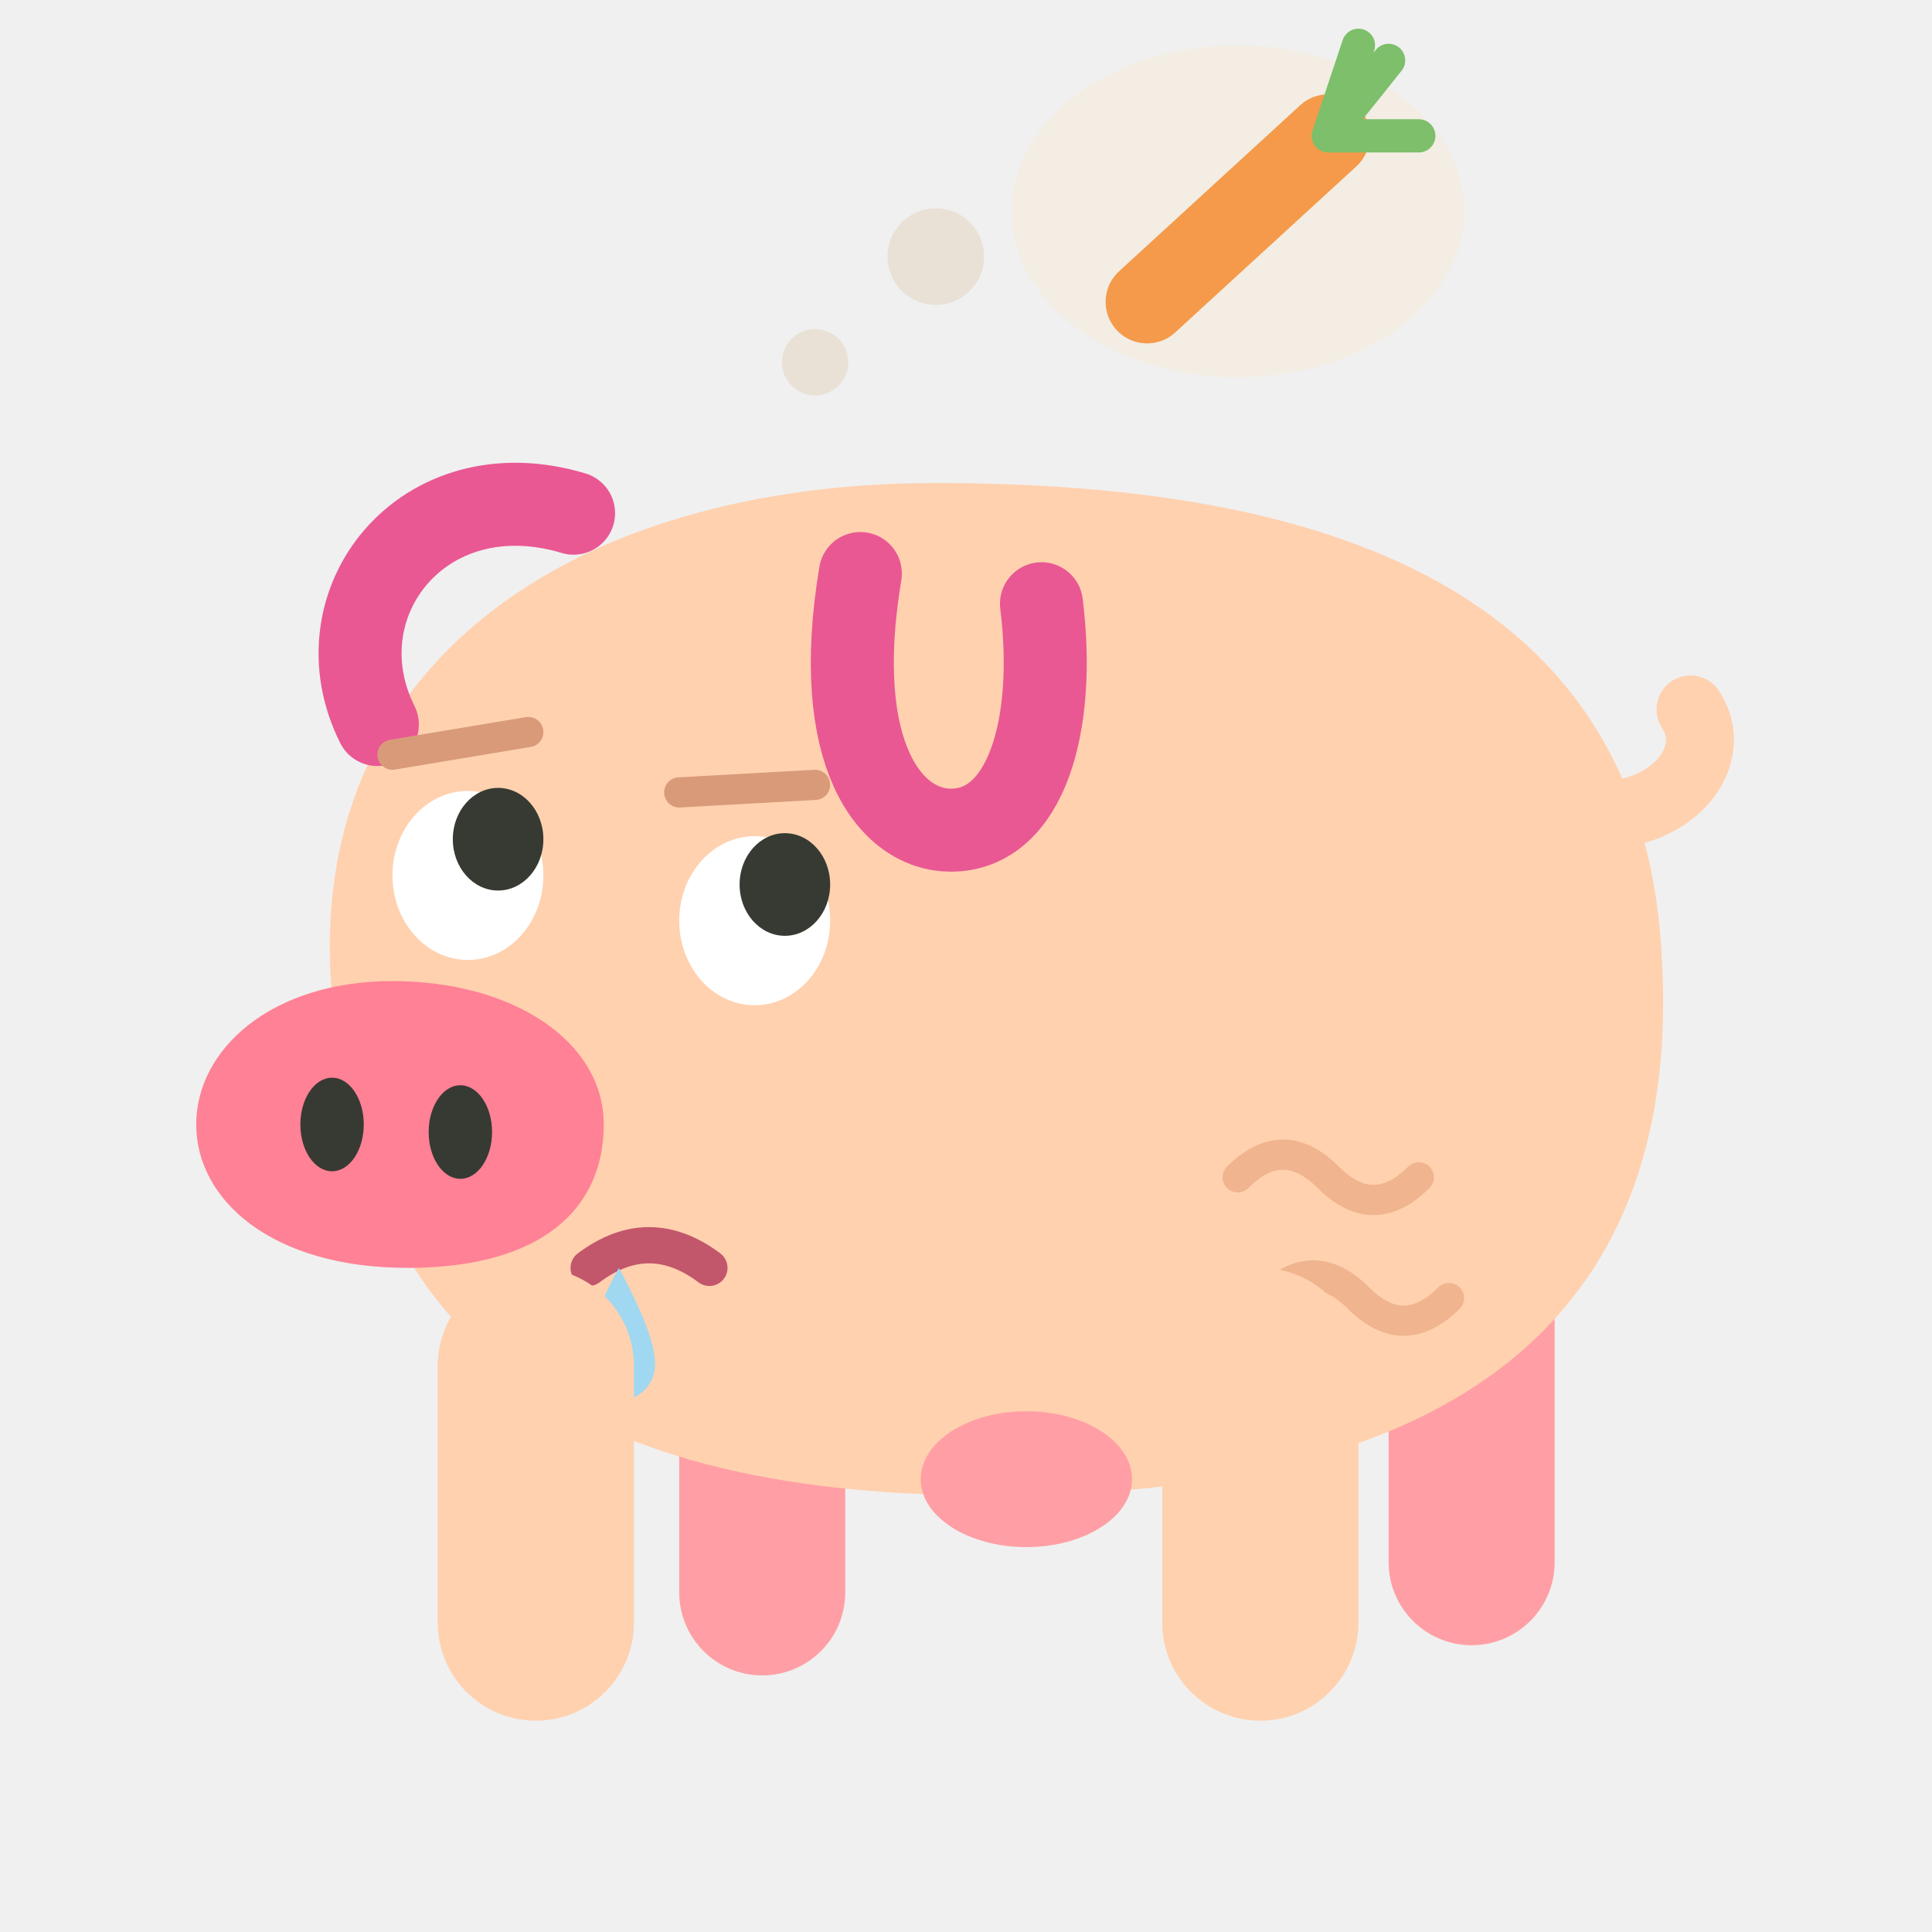
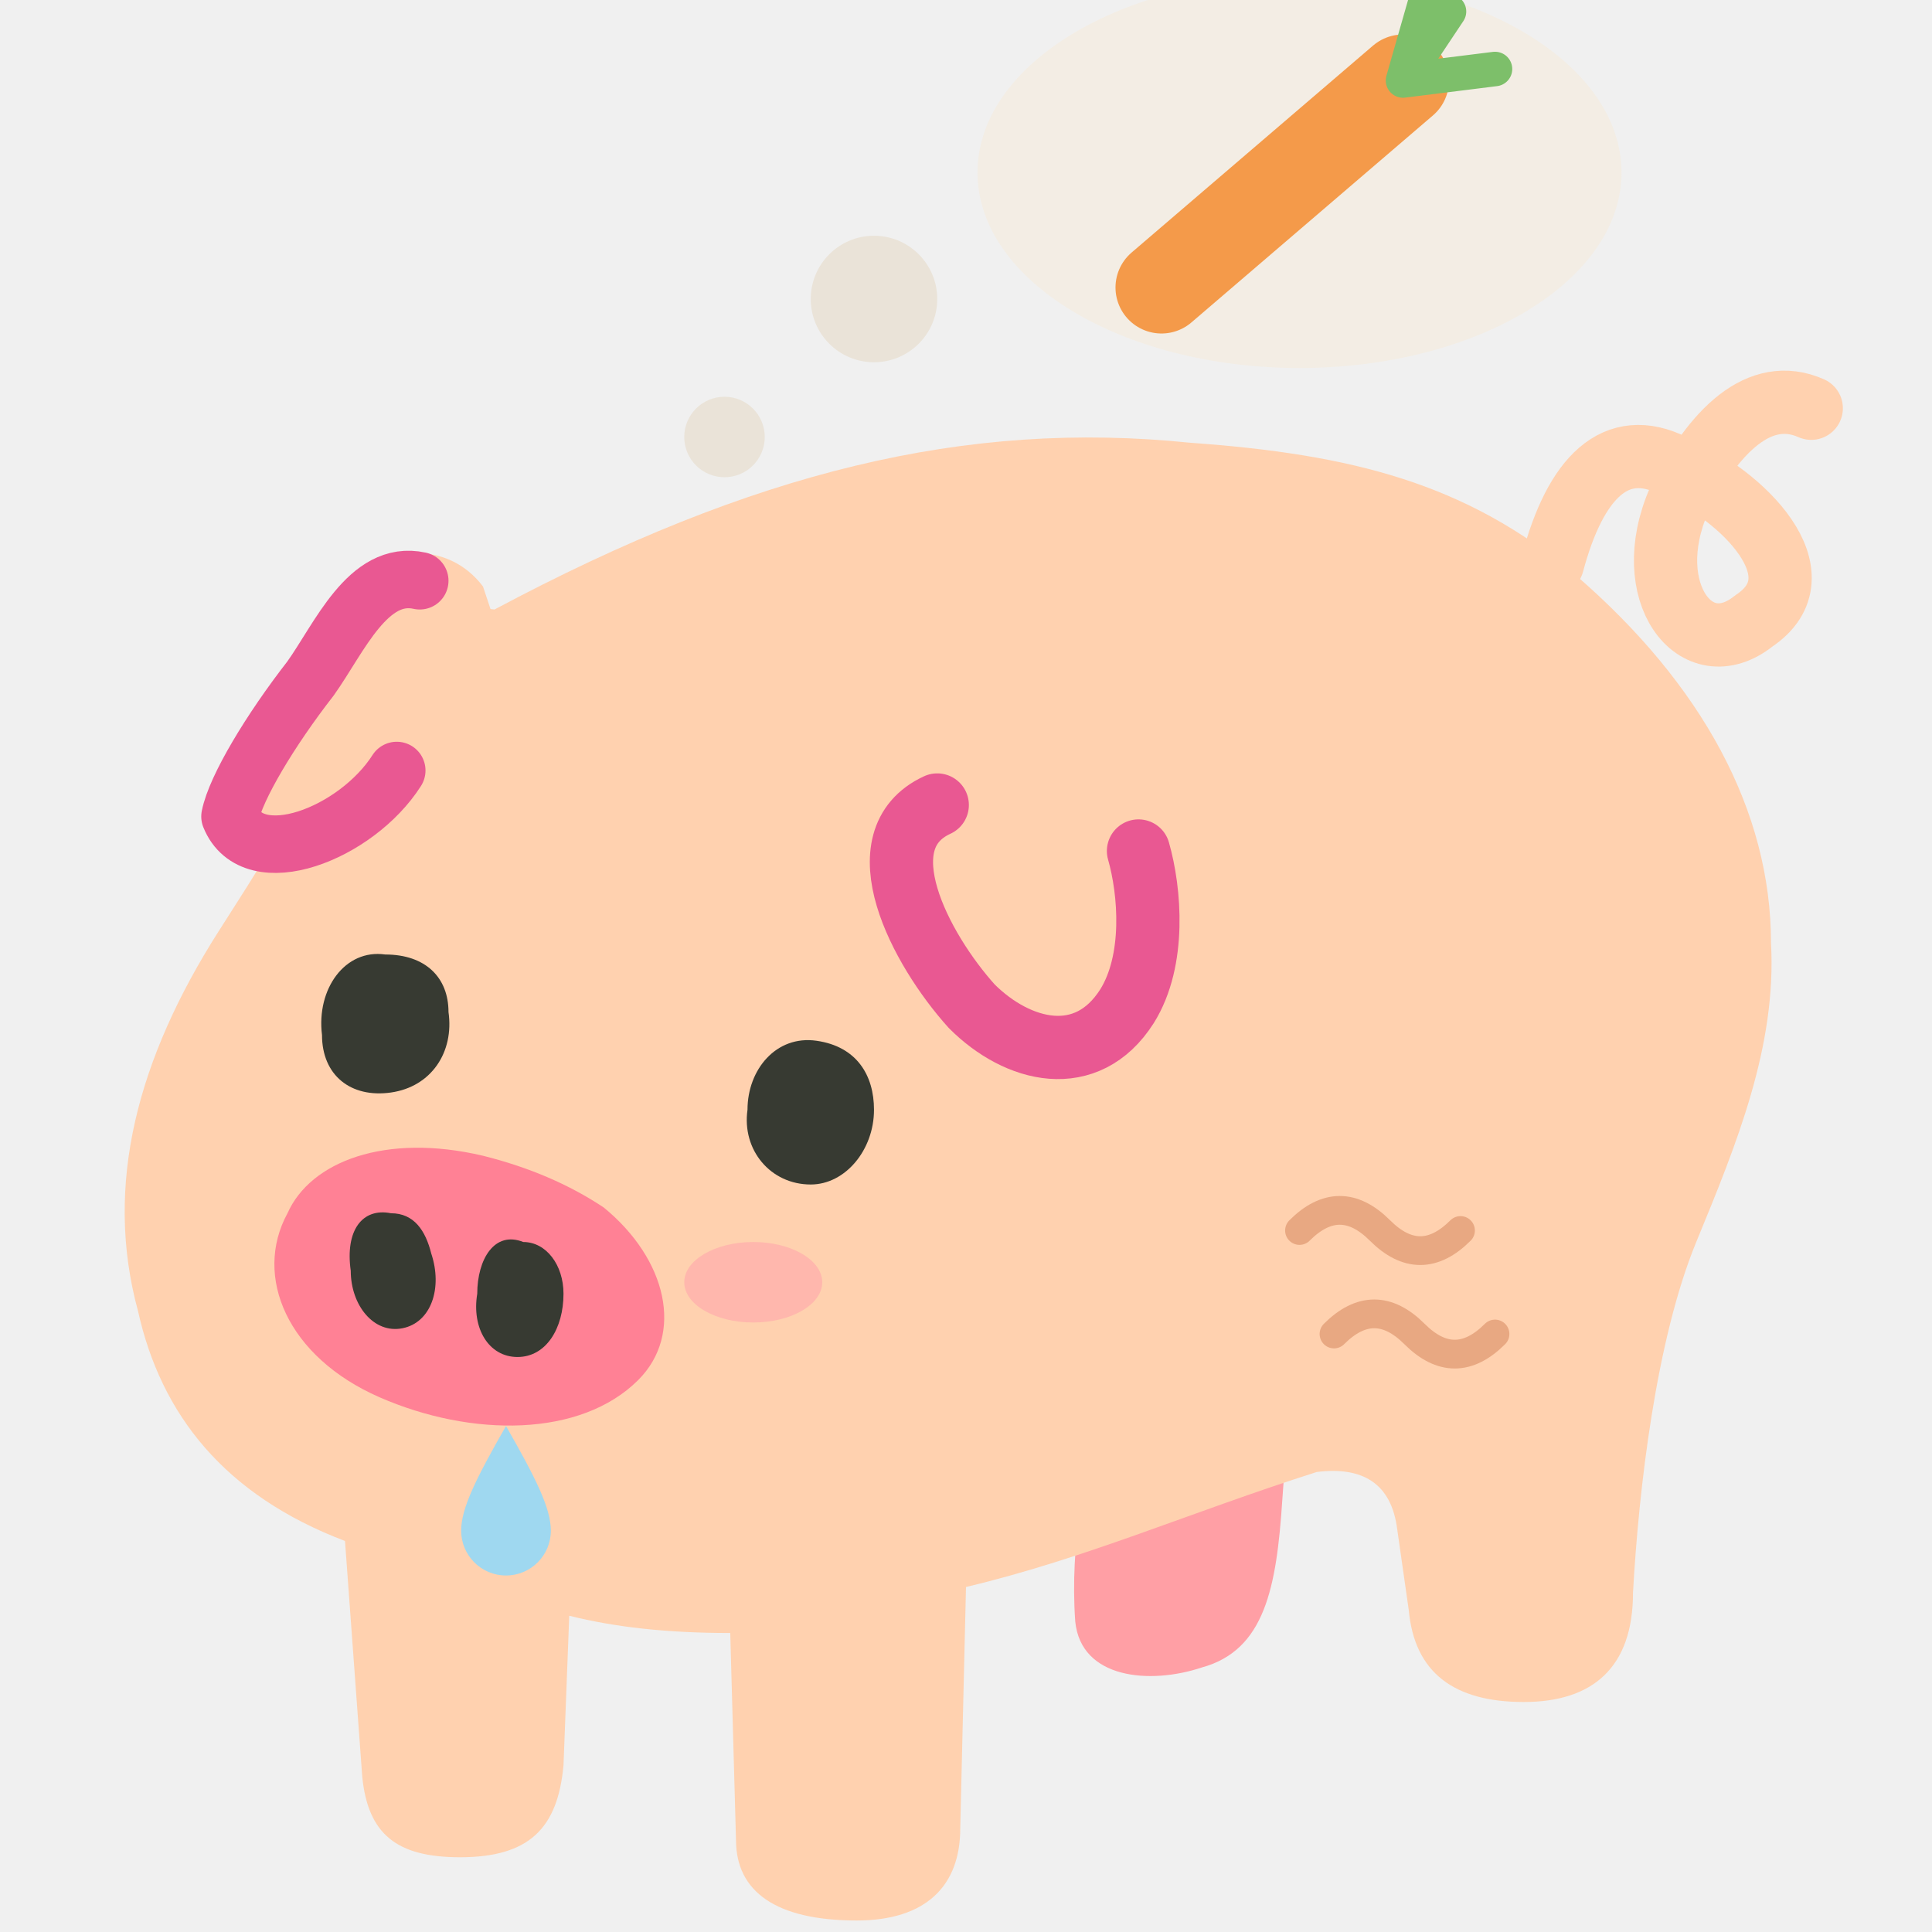
- <svg xmlns="http://www.w3.org/2000/svg" viewBox="0 0 128 128" width="128" height="128" role="img" aria-label="饿了">
+ <svg xmlns="http://www.w3.org/2000/svg" viewBox="24 -36 336 336" width="128" height="128" role="img" aria-label="饿了">
  <style>
-     .look{animation:look 2.4s ease-in-out infinite;transform-origin:40px 60px}
+     .eye{animation:blink 4.2s infinite;transform-box:fill-box;transform-origin:50% 50%}
+     .tail{animation:wag 1.4s ease-in-out infinite;transform-origin:296px 64px}
+     .ear2{animation:flick 5.2s ease-in-out infinite;transform-origin:205px 108px}
+     @keyframes blink{0%,90%,100%{transform:scaleY(1)}93%{transform:scaleY(.1)}}
+     @keyframes wag{50%{transform:rotate(14deg)}}
+     @keyframes flick{0%,80%,100%{transform:rotate(0)}85%{transform:rotate(-12deg)}90%{transform:rotate(4deg)}}
+     .look{animation:look 2.4s ease-in-out infinite;transform-origin:190px 298px}
    .drool{animation:drip 2.4s ease-in infinite;transform-box:fill-box;transform-origin:50% 0}
    .think{animation:dream 2.4s ease-in-out infinite}
    .growl{animation:growl 1.2s ease-in-out infinite}
-     @keyframes look{0%,100%{transform:rotate(0)}50%{transform:rotate(4deg)}}
-     @keyframes drip{0%,30%{transform:scaleY(.3);opacity:1}80%{transform:scaleY(1.4);opacity:1}100%{transform:scaleY(1.4) translateY(6px);opacity:0}}
-     @keyframes dream{0%,100%{transform:translateY(0)}50%{transform:translateY(-3px)}}
+     @keyframes look{0%,100%{transform:rotate(-2deg)}50%{transform:rotate(-4deg)}}
+     @keyframes drip{0%,30%{transform:scaleY(.3);opacity:1}80%{transform:scaleY(1.4);opacity:1}100%{transform:scaleY(1.4) translateY(10px);opacity:0}}
+     @keyframes dream{50%{transform:translateY(-6px)}}
    @keyframes growl{0%,100%{opacity:0}30%,60%{opacity:1}}
    @media (prefers-reduced-motion:reduce){*{animation:none!important}}
  </style>
-   <g stroke-linecap="round" stroke-linejoin="round">
-     <g class="think">
-       <circle cx="54" cy="24" r="2.2" fill="#E9E1D6" />
-       <circle cx="62" cy="17" r="3.2" fill="#E9E1D6" />
-       <ellipse cx="82" cy="14" rx="15" ry="11" fill="#F3EDE4" />
-       <path d="M76 20L88 9" fill="none" stroke="#F49A4A" stroke-width="5.5" />
-       <path d="M88 9L92 4M88 9L94 9M88 9L90 3" fill="none" stroke="#7DBF6A" stroke-width="2.2" />
+   <g class="think">
+     <circle cx="150" cy="40" r="7" fill="#EAE3D8" />
+     <circle cx="176" cy="16" r="11" fill="#EAE3D8" />
+     <ellipse cx="250" cy="-6" rx="56" ry="34" fill="#F3EDE4" />
+     <path d="M226 14L268-22" fill="none" stroke="#F49A4A" stroke-width="16" stroke-linecap="round" />
+     <path d="M268-22L276-34M268-22L284-24M268-22L272-36" fill="none" stroke="#7DBF6A" stroke-width="6" stroke-linecap="round" />
+   </g>
+   <g class="look">
+     <g class="pig" stroke-linecap="round" stroke-linejoin="round">
+       <path fill="#FF9FA5" d="M214 210C213 221 210 232 211 246C212 256 224 257 233 254C244 251 246 240 247 225L248 211Z" />
+       <path class="tail" d="M294 62C298 47 305 40 315 45C327 50 341 64 329 72C319 80 309 67 316 51C322 39 330 31 339 35" fill="none" stroke="#FFD1AF" stroke-width="11" />
+       <path fill="#FFD1AF" d="M110 70C155 46 192 37 231 41C259 43 279 48 298 64C320 83 332 105 332 128C333 146 326 163 319 180C312 197 309 223 308 241C308 254 301 260 289 260C277 260 270 255 269 244L267 230C266 222 261 219 253 220C231 227 213 235 192 240L191 282C191 292 185 298 173 298C159 298 152 293 152 284L151 248C140 248 131 247 123 245L122 271C121 282 116 287 104 287C93 287 88 283 87 273L84 232C63 224 52 210 48 192C42 170 48 148 62 126C69 115 75 106 80 94C87 79 96 68 110 70Z" />
+       <path fill="#FFD1AF" d="M63 107C64 97 75 81 84 68C90 58 102 58 108 66L115 87L90 113Z" />
+       <path class="ear1" d="M97 65C88 63 83 75 78 82C71 91 65 101 64 106C68 116 86 109 93 98" fill="none" stroke="#E95892" stroke-width="10" />
+       <path class="ear2" d="M187 104C174 110 184 129 193 139C201 147 213 150 220 139C225 131 224 119 222 112" fill="none" stroke="#E95892" stroke-width="11" />
+       <path class="eye" fill="#373A32" d="M91 130C84 129 79 136 80 144C80 151 85 155 92 154C99 153 103 147 102 140C102 134 98 130 91 130Z" />
+       <path class="eye" fill="#373A32" d="M166 145C159 144 154 150 154 157C153 164 158 170 165 170C171 170 176 164 176 157C176 151 173 146 166 145Z" />
+       <path fill="#FF8195" d="M108 165C91 161 78 166 74 175C68 186 74 200 90 207C106 214 125 214 135 204C143 196 140 183 129 174C123 170 116 167 108 165Z" />
+       <path fill="#373A32" d="M92 175C87 174 84 178 85 185C85 191 89 196 94 195C99 194 101 188 99 182C98 178 96 175 92 175Z" />
+       <path fill="#373A32" d="M115 180C110 178 107 183 107 189C106 195 109 200 114 200C119 200 122 195 122 189C122 184 119 180 115 180Z" />
+       <ellipse class="blush" cx="155" cy="187" rx="12" ry="7" fill="#FFAFAC" opacity=".75" />
+       <g class="drool">
+         <path transform="translate(112 212) scale(1.3)" d="M0 0C-4 7-6 11-6 14a6 6 0 0 0 12 0c0-3-2-7-6-14Z" fill="#9FD8F0" />
+       </g>
    </g>
-     <rect x="45" y="84" width="11" height="27" rx="5.5" fill="#FF9FA5" />
-     <rect x="92" y="82" width="11" height="27" rx="5.5" fill="#FF9FA5" />
-     <path d="M106 54c5 0 8-4 6-7" fill="none" stroke="#FFD1AF" stroke-width="4.5" />
-     <path d="M22 66C20 44 38 32 62 32S108 38 110 62 98 98 70 99 24 92 22 66Z" fill="#FFD1AF" />
-     <ellipse cx="68" cy="98" rx="7" ry="4.5" fill="#FF9FA5" />
-     <path class="growl" d="M82 78q3-3 6 0t6 0M84 86q3-3 6 0t6 0" fill="none" stroke="#F0B48E" stroke-width="2" />
-     <g class="look">
-       <path d="M38 34C28 31 21 40 25 48" fill="none" stroke="#E95892" stroke-width="5.5" />
-       <path d="M57 38C55 50 59 55 63 55C68 55 70 48 69 40" fill="none" stroke="#E95892" stroke-width="5.5" />
-       <ellipse cx="31" cy="58" rx="5" ry="5.6" fill="#fff" />
-       <ellipse cx="50" cy="61" rx="5" ry="5.6" fill="#fff" />
-       <ellipse cx="33" cy="55.6" rx="3" ry="3.4" fill="#373A32" />
-       <ellipse cx="52" cy="58.6" rx="3" ry="3.4" fill="#373A32" />
-       <path d="M26 50L35 48.5M45 52.5L54 52" fill="none" stroke="#D99A7A" stroke-width="2" />
-       <path d="M26 65c-8 0-13 4.5-13 9.5S18 84 27 84s13-4 13-9.5S34 65 26 65Z" fill="#FF8195" />
-       <ellipse cx="22" cy="74.5" rx="2.1" ry="3.1" fill="#373A32" />
-       <ellipse cx="30.5" cy="75" rx="2.1" ry="3.1" fill="#373A32" />
-       <path d="M39 84Q43 81 47 84" fill="none" stroke="#C2566B" stroke-width="2.4" />
-       <path class="drool" d="M41 84c-1.6 3-2.4 5-2.4 6.4a2.4 2.4 0 0 0 4.8 0c0-1.4-.8-3.4-2.4-6.4Z" fill="#9FD8F0" />
-     </g>
-     <rect x="29" y="84" width="13" height="30" rx="6.5" fill="#FFD1AF" />
-     <rect x="77" y="84" width="13" height="30" rx="6.5" fill="#FFD1AF" />
  </g>
+   <path class="growl" d="M250 178q7-7 14 0t14 0M256 196q7-7 14 0t14 0" fill="none" stroke="#E8A882" stroke-width="5" stroke-linecap="round" />
</svg>
